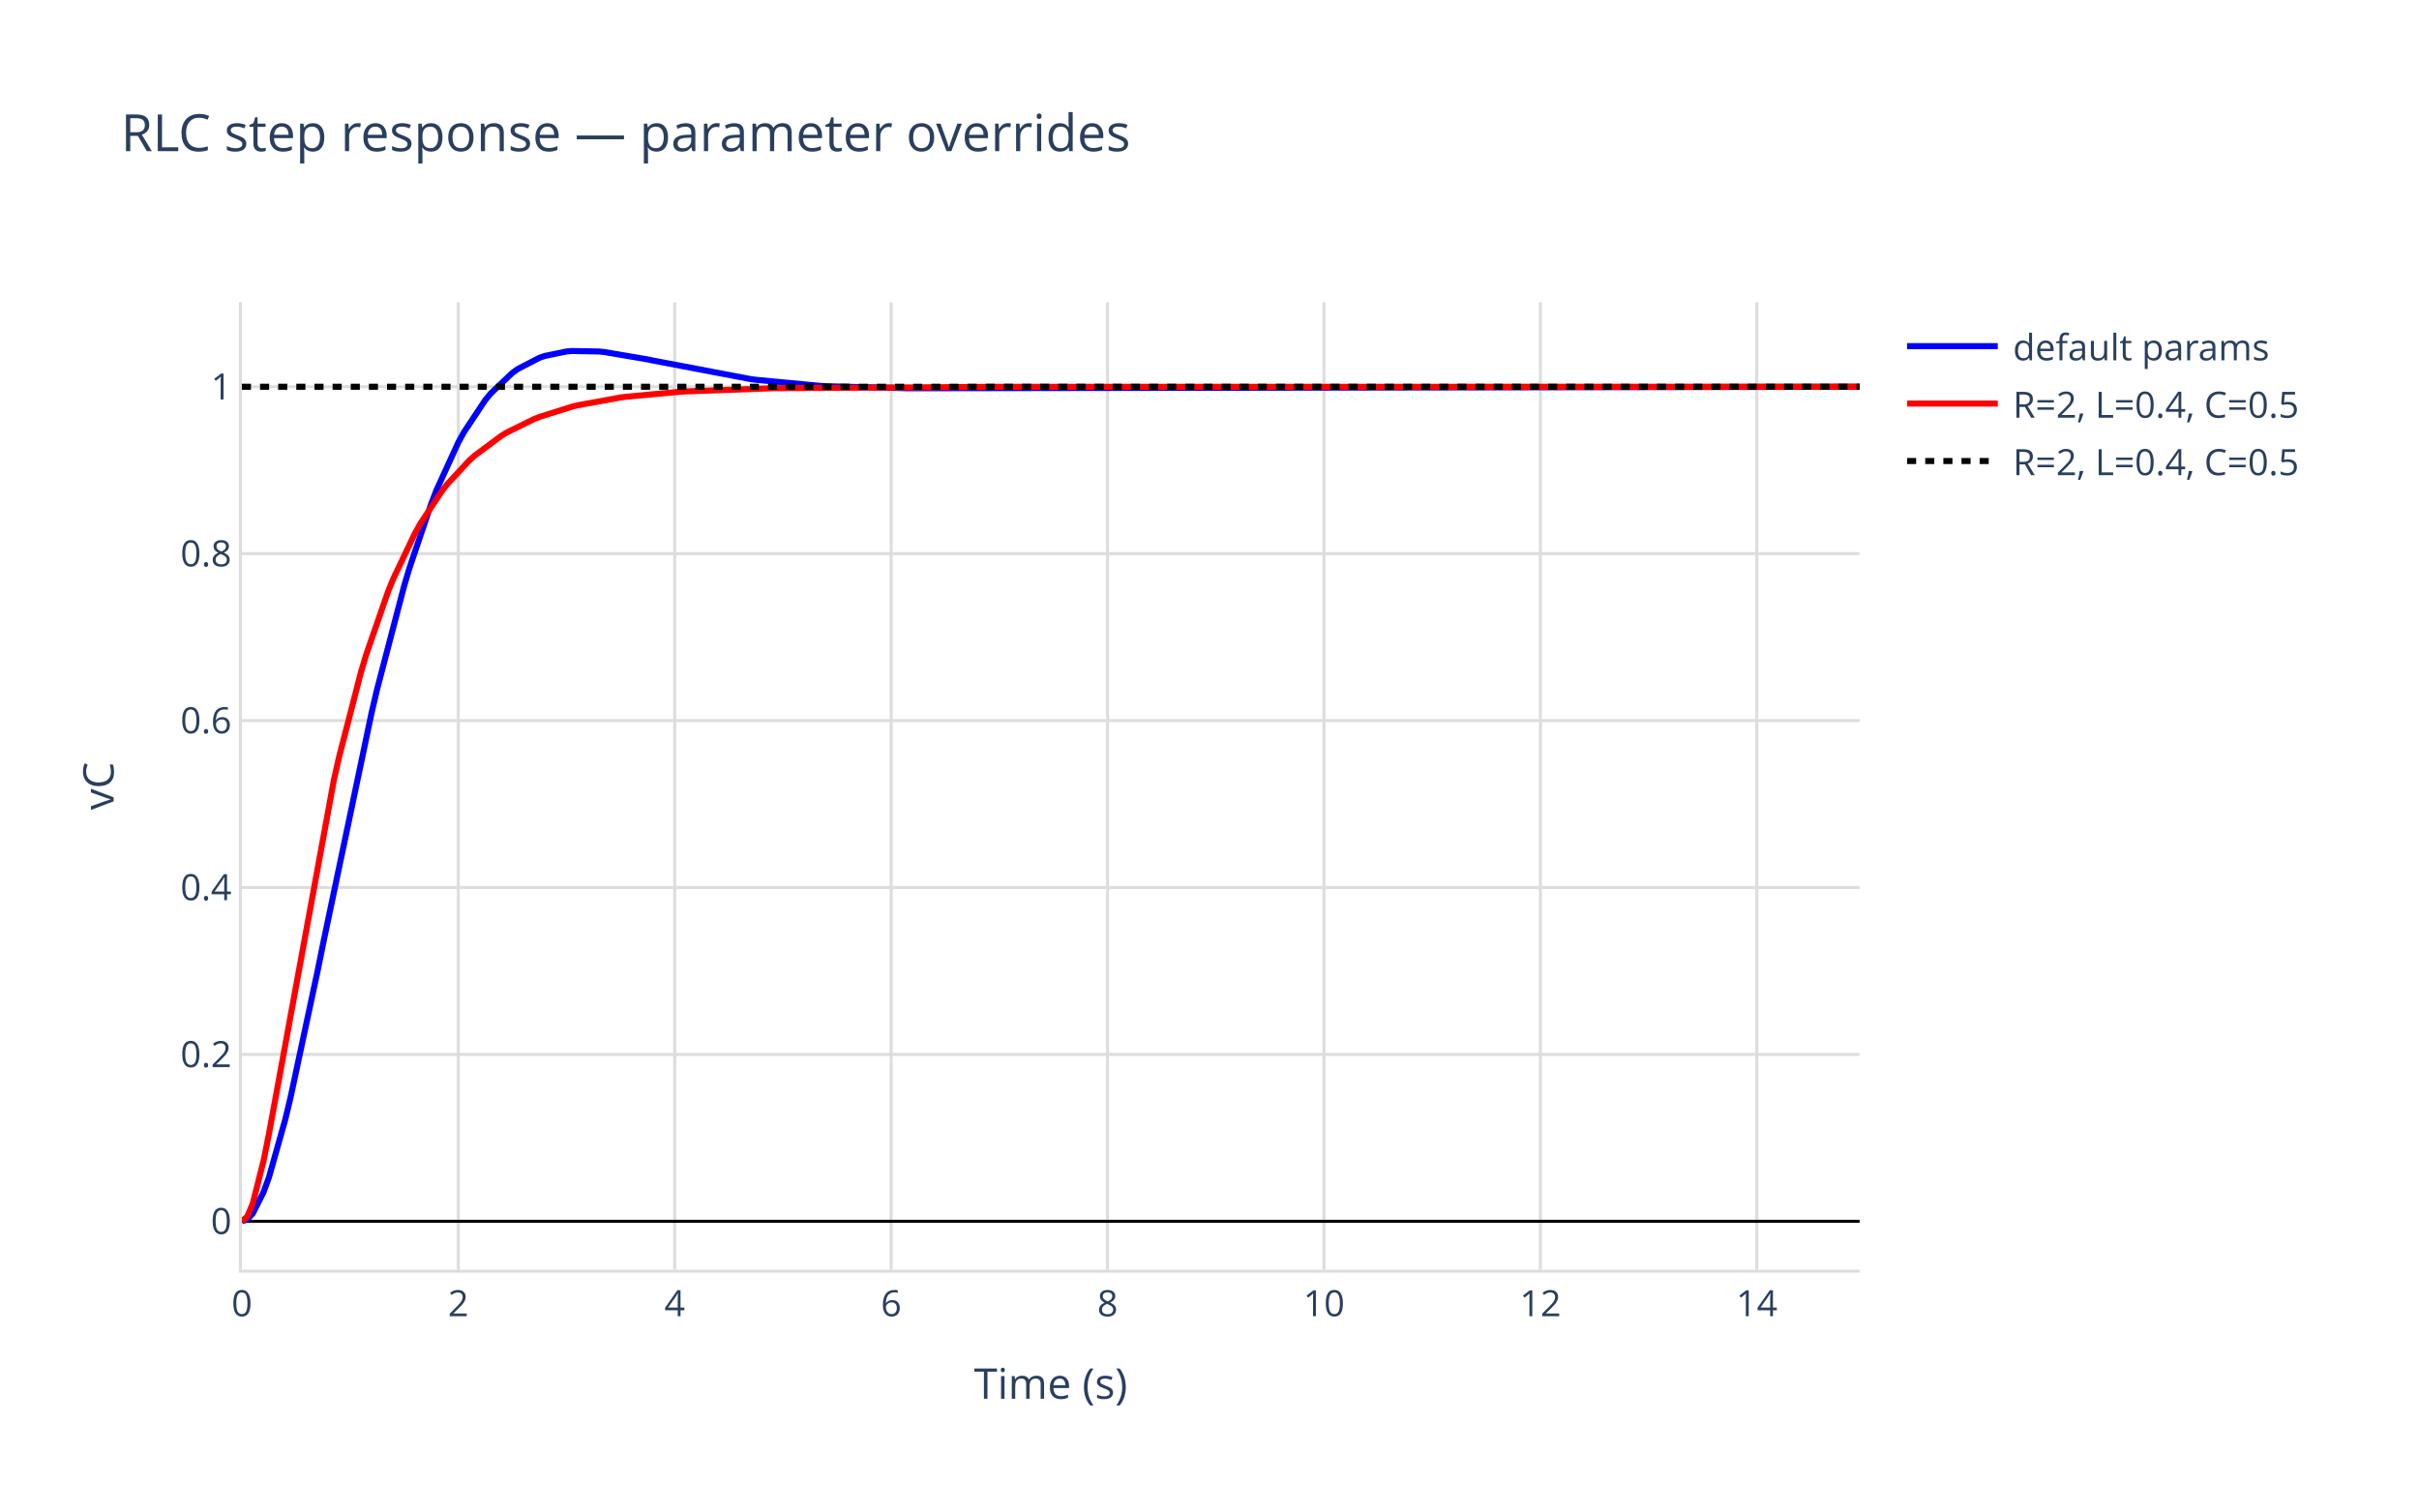
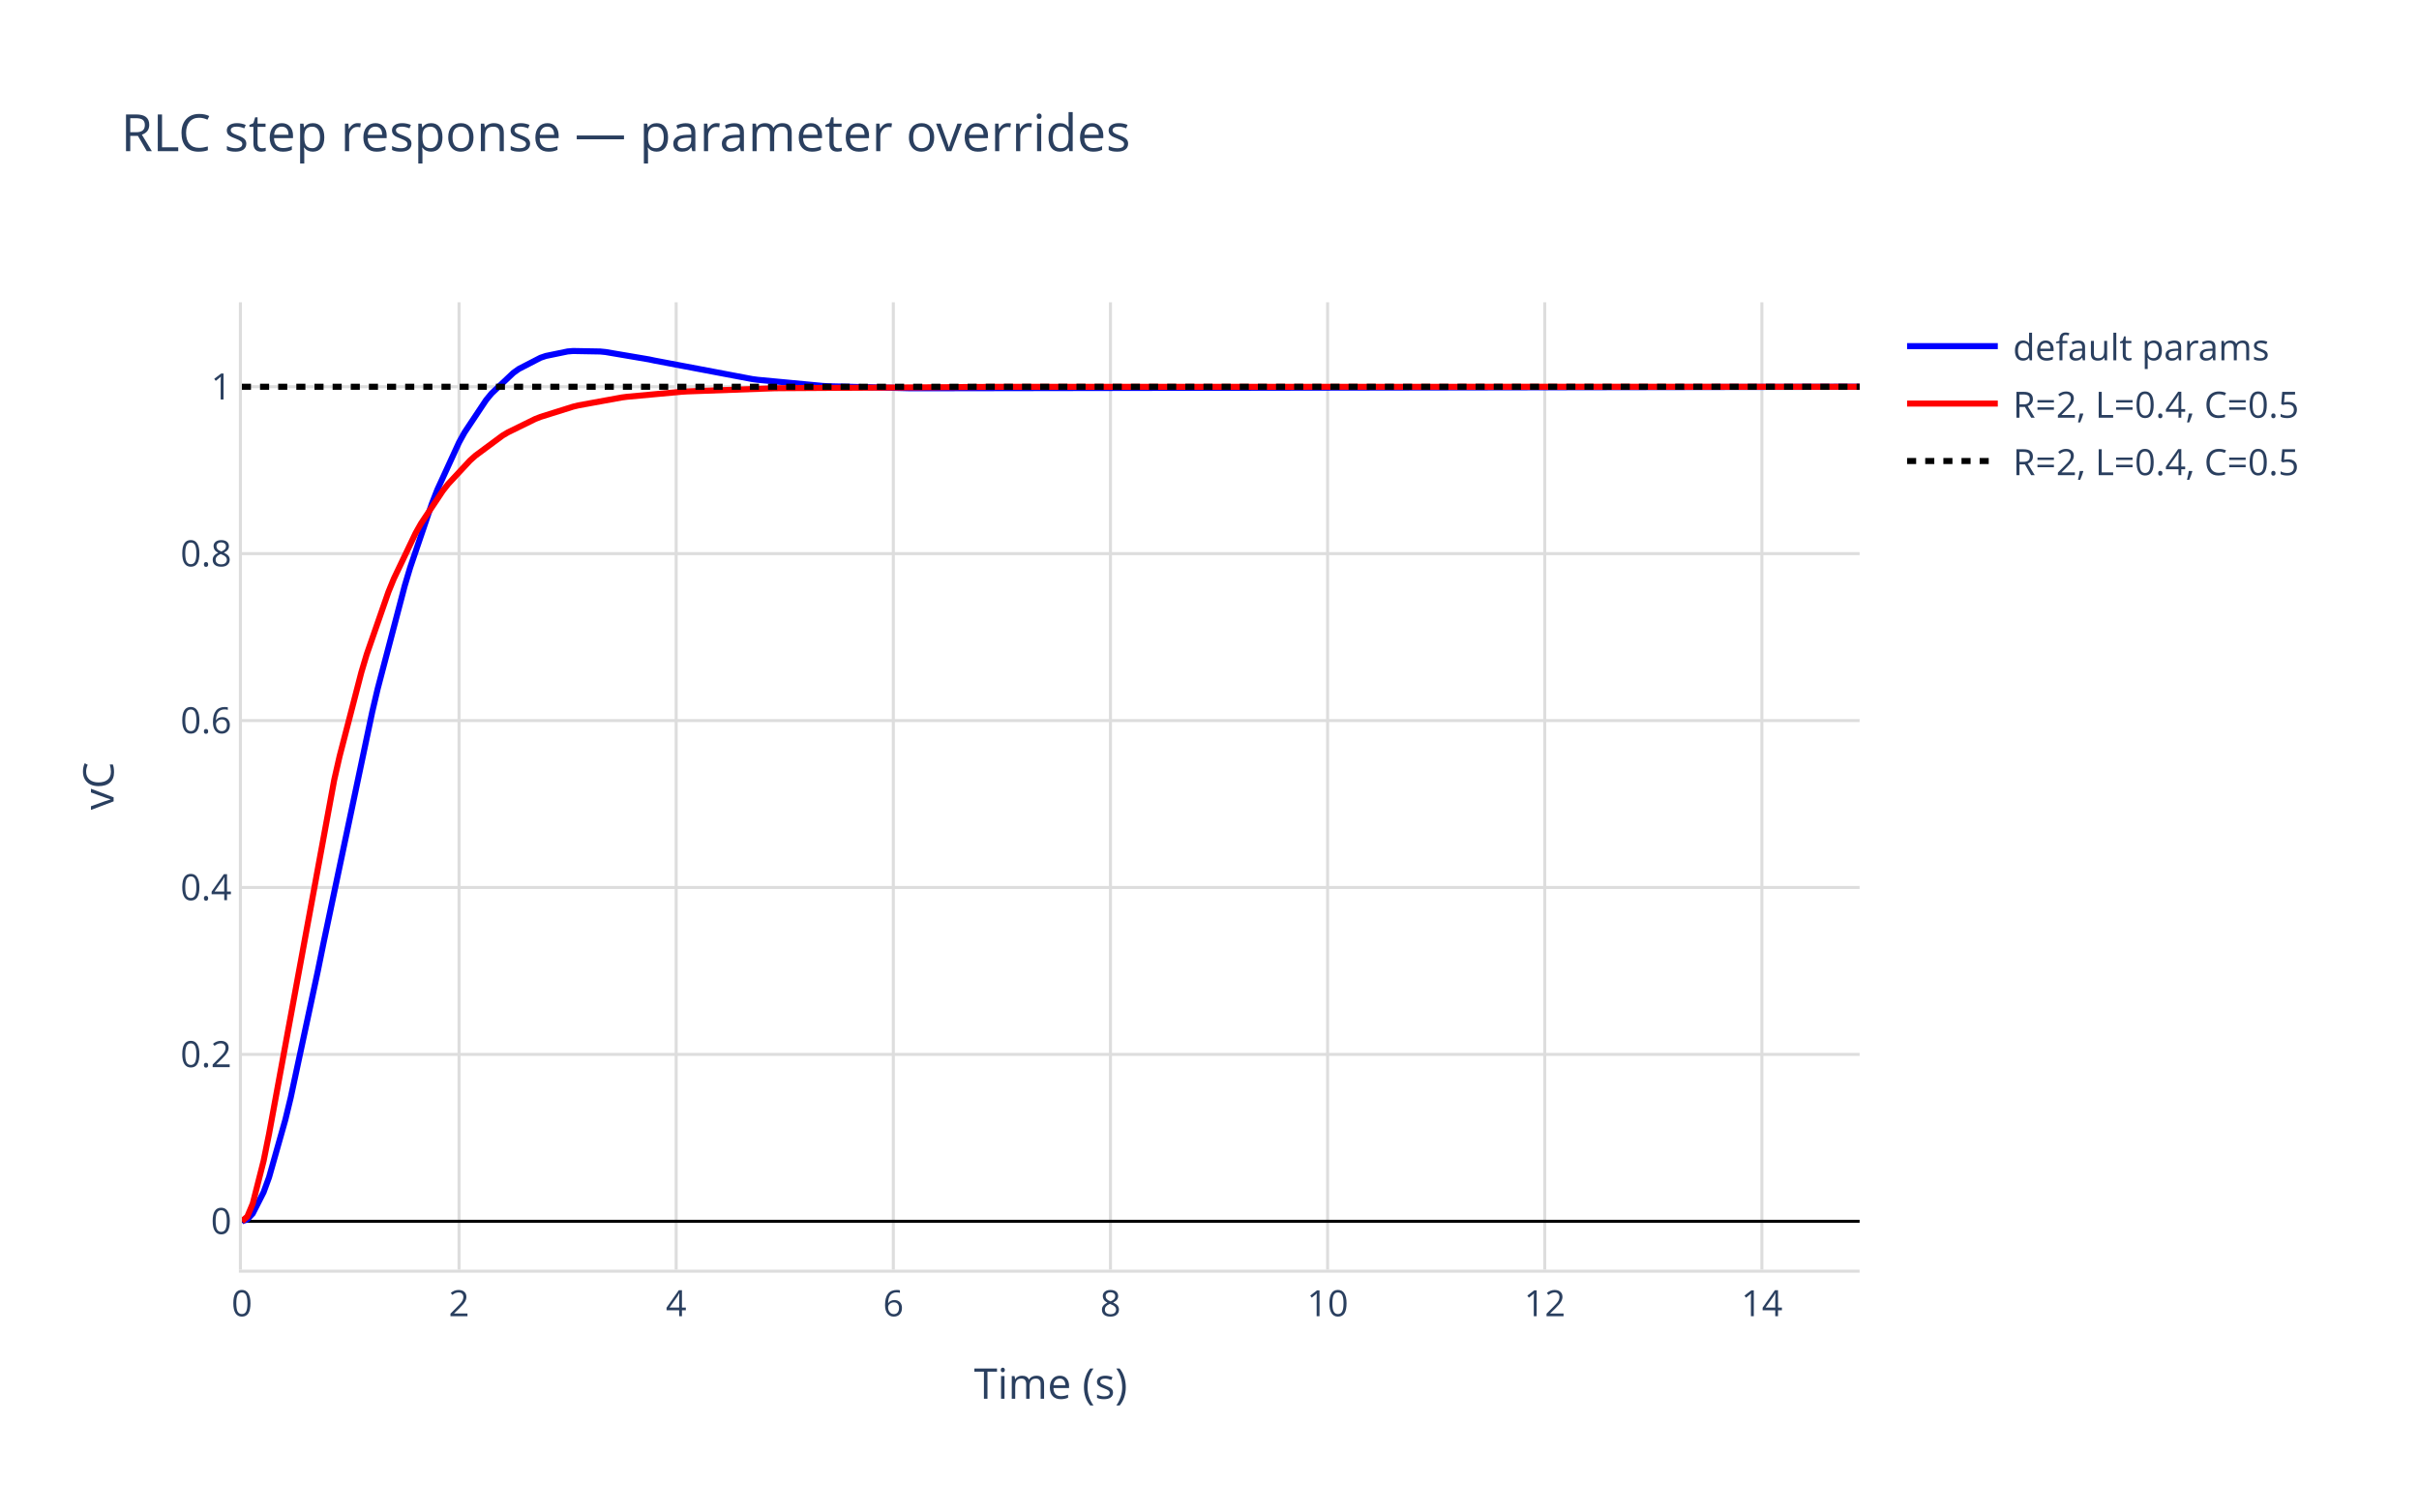
<svg xmlns="http://www.w3.org/2000/svg" class="main-svg" width="800" height="500" style="" viewBox="0 0 800 500">
  <rect x="0" y="0" width="800" height="500" style="fill: rgb(255, 255, 255); fill-opacity: 1;" />
-   <defs id="defs-fc81d3">
+   <defs id="defs-e5ffeb">
    <g class="clips">
-       <clipPath id="clipfc81d3xyplot" class="plotclip">
+       <clipPath id="clipe5ffebxyplot" class="plotclip">
        <rect width="535" height="320" />
      </clipPath>
-       <clipPath class="axesclip" id="clipfc81d3x">
+       <clipPath class="axesclip" id="clipe5ffebx">
        <rect x="80" y="0" width="535" height="500" />
      </clipPath>
-       <clipPath class="axesclip" id="clipfc81d3y">
+       <clipPath class="axesclip" id="clipe5ffeby">
        <rect x="0" y="100" width="800" height="320" />
      </clipPath>
-       <clipPath class="axesclip" id="clipfc81d3xy">
+       <clipPath class="axesclip" id="clipe5ffebxy">
        <rect x="80" y="100" width="535" height="320" />
      </clipPath>
    </g>
    <g class="gradients" />
    <g class="patterns" />
  </defs>
  <g class="bglayer" />
  <g class="layer-below">
    <g class="imagelayer" />
    <g class="shapelayer" />
  </g>
  <g class="cartesianlayer">
    <g class="subplot xy">
      <g class="layer-subplot">
        <g class="shapelayer" />
        <g class="imagelayer" />
      </g>
      <g class="minor-gridlayer">
        <g class="x" />
        <g class="y" />
      </g>
      <g class="gridlayer">
        <g class="x">
-           <path class="xgrid crisp" transform="translate(151.57,0)" d="M0,100v320" style="stroke: rgb(221, 221, 221); stroke-opacity: 1; stroke-width: 1px;" />
-           <path class="xgrid crisp" transform="translate(223.14,0)" d="M0,100v320" style="stroke: rgb(221, 221, 221); stroke-opacity: 1; stroke-width: 1px;" />
-           <path class="xgrid crisp" transform="translate(294.72,0)" d="M0,100v320" style="stroke: rgb(221, 221, 221); stroke-opacity: 1; stroke-width: 1px;" />
-           <path class="xgrid crisp" transform="translate(366.29,0)" d="M0,100v320" style="stroke: rgb(221, 221, 221); stroke-opacity: 1; stroke-width: 1px;" />
-           <path class="xgrid crisp" transform="translate(437.86,0)" d="M0,100v320" style="stroke: rgb(221, 221, 221); stroke-opacity: 1; stroke-width: 1px;" />
-           <path class="xgrid crisp" transform="translate(509.43,0)" d="M0,100v320" style="stroke: rgb(221, 221, 221); stroke-opacity: 1; stroke-width: 1px;" />
-           <path class="xgrid crisp" transform="translate(581,0)" d="M0,100v320" style="stroke: rgb(221, 221, 221); stroke-opacity: 1; stroke-width: 1px;" />
+           <path class="xgrid crisp" transform="translate(151.81,0)" d="M0,100v320" style="stroke: rgb(221, 221, 221); stroke-opacity: 1; stroke-width: 1px;" />
+           <path class="xgrid crisp" transform="translate(223.62,0)" d="M0,100v320" style="stroke: rgb(221, 221, 221); stroke-opacity: 1; stroke-width: 1px;" />
+           <path class="xgrid crisp" transform="translate(295.44,0)" d="M0,100v320" style="stroke: rgb(221, 221, 221); stroke-opacity: 1; stroke-width: 1px;" />
+           <path class="xgrid crisp" transform="translate(367.25,0)" d="M0,100v320" style="stroke: rgb(221, 221, 221); stroke-opacity: 1; stroke-width: 1px;" />
+           <path class="xgrid crisp" transform="translate(439.06,0)" d="M0,100v320" style="stroke: rgb(221, 221, 221); stroke-opacity: 1; stroke-width: 1px;" />
+           <path class="xgrid crisp" transform="translate(510.87,0)" d="M0,100v320" style="stroke: rgb(221, 221, 221); stroke-opacity: 1; stroke-width: 1px;" />
+           <path class="xgrid crisp" transform="translate(582.68,0)" d="M0,100v320" style="stroke: rgb(221, 221, 221); stroke-opacity: 1; stroke-width: 1px;" />
        </g>
        <g class="y">
          <path class="ygrid crisp" transform="translate(0,348.79)" d="M80,0h535" style="stroke: rgb(221, 221, 221); stroke-opacity: 1; stroke-width: 1px;" />
          <path class="ygrid crisp" transform="translate(0,293.57)" d="M80,0h535" style="stroke: rgb(221, 221, 221); stroke-opacity: 1; stroke-width: 1px;" />
          <path class="ygrid crisp" transform="translate(0,238.36)" d="M80,0h535" style="stroke: rgb(221, 221, 221); stroke-opacity: 1; stroke-width: 1px;" />
          <path class="ygrid crisp" transform="translate(0,183.14)" d="M80,0h535" style="stroke: rgb(221, 221, 221); stroke-opacity: 1; stroke-width: 1px;" />
          <path class="ygrid crisp" transform="translate(0,127.93)" d="M80,0h535" style="stroke: rgb(221, 221, 221); stroke-opacity: 1; stroke-width: 1px;" />
        </g>
      </g>
      <g class="zerolinelayer">
        <path class="yzl zl crisp" transform="translate(0,404)" d="M80,0h535" style="stroke: rgb(0, 0, 0); stroke-opacity: 1; stroke-width: 1px;" />
      </g>
      <g class="layer-between">
        <g class="shapelayer" />
        <g class="imagelayer" />
      </g>
      <path class="xlines-below" />
      <path class="ylines-below" />
      <g class="overlines-below" />
      <g class="xaxislayer-below" />
      <g class="yaxislayer-below" />
      <g class="overaxes-below" />
      <g class="overplot">
-         <g class="xy" transform="translate(80,100)" clip-path="url(#clipfc81d3xyplot)">
+         <g class="xy" transform="translate(80,100)" clip-path="url(#clipe5ffebxyplot)">
          <g class="scatterlayer mlayer">
-             <g class="trace scatter trace10c0bc" style="stroke-miterlimit: 2; opacity: 1;">
+             <g class="trace scatter tracecdbc7e" style="stroke-miterlimit: 2; opacity: 1;">
              <g class="fills" />
              <g class="errorbars" />
              <g class="lines">
-                 <path class="js-line" d="M0,304L1.79,303.33L3.58,301.42L7.16,294.36L8.95,289.44L14.31,270.44L16.1,263L25.05,221.1L26.84,212.24L42.94,135.56L44.73,127.93L53.68,93.73L55.47,87.73L62.63,66.58L64.41,62L71.57,46.35L73.36,43.08L80.52,32.29L82.31,30.13L89.46,23.34L91.25,22.06L98.41,18.35L100.2,17.74L107.36,16.26L109.15,16.11L118.09,16.27L119.88,16.45L134.2,18.89L135.99,19.27L168.19,25.39L169.98,25.63L191.45,27.66L193.24,27.76L220.08,28.43L221.87,28.44L535,27.93" style="vector-effect: none; fill: none; stroke: rgb(0, 0, 255); stroke-opacity: 1; stroke-width: 2px; opacity: 1;" />
+                 <path class="js-line" d="M0,304L1.8,303.33L3.59,301.42L7.18,294.36L8.98,289.44L14.36,270.44L16.16,263L25.13,221.1L26.93,212.24L43.09,135.56L44.88,127.93L53.86,93.73L55.65,87.73L62.84,66.58L64.63,62L71.81,46.35L73.61,43.08L80.79,32.29L82.58,30.13L89.77,23.34L91.56,22.06L98.74,18.35L100.54,17.74L107.72,16.26L109.51,16.11L118.49,16.27L120.29,16.45L134.65,18.89L136.44,19.27L168.76,25.39L170.55,25.63L192.1,27.66L193.89,27.76L220.82,28.43L222.62,28.44L535,27.93" style="vector-effect: none; fill: none; stroke: rgb(0, 0, 255); stroke-opacity: 1; stroke-width: 2px; opacity: 1;" />
              </g>
              <g class="points" />
              <g class="text" />
            </g>
-             <g class="trace scatter tracec8f141" style="stroke-miterlimit: 2; opacity: 1;">
+             <g class="trace scatter trace603589" style="stroke-miterlimit: 2; opacity: 1;">
              <g class="fills" />
              <g class="errorbars" />
              <g class="lines">
-                 <path class="js-line" d="M0,304L1.79,302.41L3.58,298.14L7.16,284L8.95,275.07L30.42,158.04L32.21,150.13L39.36,122.42L41.15,116.43L48.31,95.78L50.1,91.38L57.26,76.35L59.05,73.17L66.2,62.37L67.99,60.09L75.15,52.37L76.94,50.75L85.89,44.1L87.68,43.03L96.62,38.62L98.41,37.91L109.15,34.53L110.94,34.09L125.25,31.47L127.04,31.24L144.93,29.59L146.72,29.48L175.35,28.44L177.14,28.41L248.71,27.96L250.5,27.96L535,27.93" style="vector-effect: none; fill: none; stroke: rgb(255, 0, 0); stroke-opacity: 1; stroke-width: 2px; opacity: 1;" />
+                 <path class="js-line" d="M0,304L1.8,302.41L3.59,298.14L7.18,284L8.98,275.07L30.52,158.04L32.32,150.13L39.5,122.42L41.29,116.43L48.47,95.78L50.27,91.38L57.45,76.35L59.24,73.17L66.43,62.37L68.22,60.09L75.4,52.37L77.2,50.75L86.17,44.1L87.97,43.03L96.95,38.62L98.74,37.91L109.51,34.53L111.31,34.09L125.67,31.47L127.47,31.24L145.42,29.59L147.21,29.48L175.94,28.44L177.73,28.41L249.55,27.96L251.34,27.96L535,27.93" style="vector-effect: none; fill: none; stroke: rgb(255, 0, 0); stroke-opacity: 1; stroke-width: 2px; opacity: 1;" />
              </g>
              <g class="points" />
              <g class="text" />
            </g>
-             <g class="trace scatter traced72a10" style="stroke-miterlimit: 2; opacity: 1;">
+             <g class="trace scatter trace46a07b" style="stroke-miterlimit: 2; opacity: 1;">
              <g class="fills" />
              <g class="errorbars" />
              <g class="lines">
                <path class="js-line" d="M0,27.93L535,27.93" style="vector-effect: none; fill: none; stroke: rgb(0, 0, 0); stroke-opacity: 1; stroke-dasharray: 3px, 3px; stroke-width: 2px; opacity: 1;" />
              </g>
              <g class="points" />
              <g class="text" />
            </g>
          </g>
        </g>
      </g>
      <g class="zerolinelayer-above" />
      <path class="xlines-above crisp" d="M79,420.5H615" style="fill: none; stroke-width: 1px; stroke: rgb(221, 221, 221); stroke-opacity: 1;" />
      <path class="ylines-above crisp" d="M79.5,100V420" style="fill: none; stroke-width: 1px; stroke: rgb(221, 221, 221); stroke-opacity: 1;" />
      <g class="overlines-above" />
      <g class="xaxislayer-above">
        <g class="xtick">
          <text text-anchor="middle" x="0" y="435.4" transform="translate(80,0)" style="font-family: 'Open Sans', verdana, arial, sans-serif; font-size: 12px; fill: rgb(42, 63, 95); fill-opacity: 1; white-space: pre;">0</text>
        </g>
        <g class="xtick">
-           <text text-anchor="middle" x="0" y="435.4" style="font-family: 'Open Sans', verdana, arial, sans-serif; font-size: 12px; fill: rgb(42, 63, 95); fill-opacity: 1; white-space: pre;" transform="translate(151.57,0)">2</text>
-         </g>
-         <g class="xtick">
-           <text text-anchor="middle" x="0" y="435.4" style="font-family: 'Open Sans', verdana, arial, sans-serif; font-size: 12px; fill: rgb(42, 63, 95); fill-opacity: 1; white-space: pre;" transform="translate(223.14,0)">4</text>
-         </g>
-         <g class="xtick">
-           <text text-anchor="middle" x="0" y="435.4" style="font-family: 'Open Sans', verdana, arial, sans-serif; font-size: 12px; fill: rgb(42, 63, 95); fill-opacity: 1; white-space: pre;" transform="translate(294.72,0)">6</text>
-         </g>
-         <g class="xtick">
-           <text text-anchor="middle" x="0" y="435.4" style="font-family: 'Open Sans', verdana, arial, sans-serif; font-size: 12px; fill: rgb(42, 63, 95); fill-opacity: 1; white-space: pre;" transform="translate(366.29,0)">8</text>
-         </g>
-         <g class="xtick">
-           <text text-anchor="middle" x="0" y="435.4" style="font-family: 'Open Sans', verdana, arial, sans-serif; font-size: 12px; fill: rgb(42, 63, 95); fill-opacity: 1; white-space: pre;" transform="translate(437.86,0)">10</text>
-         </g>
-         <g class="xtick">
-           <text text-anchor="middle" x="0" y="435.4" style="font-family: 'Open Sans', verdana, arial, sans-serif; font-size: 12px; fill: rgb(42, 63, 95); fill-opacity: 1; white-space: pre;" transform="translate(509.43,0)">12</text>
-         </g>
-         <g class="xtick">
-           <text text-anchor="middle" x="0" y="435.4" style="font-family: 'Open Sans', verdana, arial, sans-serif; font-size: 12px; fill: rgb(42, 63, 95); fill-opacity: 1; white-space: pre;" transform="translate(581,0)">14</text>
+           <text text-anchor="middle" x="0" y="435.4" style="font-family: 'Open Sans', verdana, arial, sans-serif; font-size: 12px; fill: rgb(42, 63, 95); fill-opacity: 1; white-space: pre;" transform="translate(151.81,0)">2</text>
+         </g>
+         <g class="xtick">
+           <text text-anchor="middle" x="0" y="435.4" style="font-family: 'Open Sans', verdana, arial, sans-serif; font-size: 12px; fill: rgb(42, 63, 95); fill-opacity: 1; white-space: pre;" transform="translate(223.62,0)">4</text>
+         </g>
+         <g class="xtick">
+           <text text-anchor="middle" x="0" y="435.4" style="font-family: 'Open Sans', verdana, arial, sans-serif; font-size: 12px; fill: rgb(42, 63, 95); fill-opacity: 1; white-space: pre;" transform="translate(295.44,0)">6</text>
+         </g>
+         <g class="xtick">
+           <text text-anchor="middle" x="0" y="435.4" style="font-family: 'Open Sans', verdana, arial, sans-serif; font-size: 12px; fill: rgb(42, 63, 95); fill-opacity: 1; white-space: pre;" transform="translate(367.25,0)">8</text>
+         </g>
+         <g class="xtick">
+           <text text-anchor="middle" x="0" y="435.4" style="font-family: 'Open Sans', verdana, arial, sans-serif; font-size: 12px; fill: rgb(42, 63, 95); fill-opacity: 1; white-space: pre;" transform="translate(439.06,0)">10</text>
+         </g>
+         <g class="xtick">
+           <text text-anchor="middle" x="0" y="435.4" style="font-family: 'Open Sans', verdana, arial, sans-serif; font-size: 12px; fill: rgb(42, 63, 95); fill-opacity: 1; white-space: pre;" transform="translate(510.87,0)">12</text>
+         </g>
+         <g class="xtick">
+           <text text-anchor="middle" x="0" y="435.4" style="font-family: 'Open Sans', verdana, arial, sans-serif; font-size: 12px; fill: rgb(42, 63, 95); fill-opacity: 1; white-space: pre;" transform="translate(582.68,0)">14</text>
        </g>
      </g>
      <g class="yaxislayer-above">
        <g class="ytick">
          <text text-anchor="end" x="76.6" y="4.2" transform="translate(0,404)" style="font-family: 'Open Sans', verdana, arial, sans-serif; font-size: 12px; fill: rgb(42, 63, 95); fill-opacity: 1; white-space: pre;">0</text>
        </g>
        <g class="ytick">
          <text text-anchor="end" x="76.6" y="4.2" style="font-family: 'Open Sans', verdana, arial, sans-serif; font-size: 12px; fill: rgb(42, 63, 95); fill-opacity: 1; white-space: pre;" transform="translate(0,348.79)">0.2</text>
        </g>
        <g class="ytick">
          <text text-anchor="end" x="76.6" y="4.2" style="font-family: 'Open Sans', verdana, arial, sans-serif; font-size: 12px; fill: rgb(42, 63, 95); fill-opacity: 1; white-space: pre;" transform="translate(0,293.57)">0.4</text>
        </g>
        <g class="ytick">
          <text text-anchor="end" x="76.6" y="4.2" style="font-family: 'Open Sans', verdana, arial, sans-serif; font-size: 12px; fill: rgb(42, 63, 95); fill-opacity: 1; white-space: pre;" transform="translate(0,238.36)">0.6</text>
        </g>
        <g class="ytick">
          <text text-anchor="end" x="76.6" y="4.2" style="font-family: 'Open Sans', verdana, arial, sans-serif; font-size: 12px; fill: rgb(42, 63, 95); fill-opacity: 1; white-space: pre;" transform="translate(0,183.14)">0.8</text>
        </g>
        <g class="ytick">
          <text text-anchor="end" x="76.6" y="4.2" style="font-family: 'Open Sans', verdana, arial, sans-serif; font-size: 12px; fill: rgb(42, 63, 95); fill-opacity: 1; white-space: pre;" transform="translate(0,127.93)">1</text>
        </g>
      </g>
      <g class="overaxes-above" />
    </g>
  </g>
  <g class="polarlayer" />
  <g class="smithlayer" />
  <g class="ternarylayer" />
  <g class="geolayer" />
  <g class="funnelarealayer" />
  <g class="pielayer" />
  <g class="iciclelayer" />
  <g class="treemaplayer" />
  <g class="sunburstlayer" />
  <g class="glimages" />
-   <defs id="topdefs-fc81d3">
+   <defs id="topdefs-e5ffeb">
    <g class="clips" />
-     <clipPath id="legendfc81d3">
+     <clipPath id="legende5ffeb">
      <rect width="162" height="67" x="0" y="0" />
    </clipPath>
  </defs>
  <g class="layer-above">
    <g class="imagelayer" />
    <g class="shapelayer" />
  </g>
  <g class="infolayer">
    <g class="legend" pointer-events="all" transform="translate(625.7,100)">
      <rect class="bg" shape-rendering="crispEdges" style="stroke: rgb(68, 68, 68); stroke-opacity: 1; fill: rgb(255, 255, 255); fill-opacity: 1; stroke-width: 0px;" width="162" height="67" x="0" y="0" />
-       <g class="scrollbox" transform="" clip-path="url(#legendfc81d3)">
+       <g class="scrollbox" transform="" clip-path="url(#legende5ffeb)">
        <g class="groups">
          <g class="traces" transform="translate(0,14.5)" style="opacity: 1;">
            <text class="legendtext" text-anchor="start" x="40" y="4.68" style="font-family: 'Open Sans', verdana, arial, sans-serif; font-size: 12px; fill: rgb(42, 63, 95); fill-opacity: 1; white-space: pre;">default params</text>
            <g class="layers" style="opacity: 1;">
              <g class="legendfill" />
              <g class="legendlines">
                <path class="js-line" d="M5,0h30" style="fill: none; stroke: rgb(0, 0, 255); stroke-opacity: 1; stroke-width: 2px;" />
              </g>
              <g class="legendsymbols">
                <g class="legendpoints" />
              </g>
            </g>
            <rect class="legendtoggle" x="0" y="-9.5" width="156.906" height="19" style="fill: rgb(0, 0, 0); fill-opacity: 0;" />
          </g>
          <g class="traces" transform="translate(0,33.5)" style="opacity: 1;">
            <text class="legendtext" text-anchor="start" x="40" y="4.68" style="font-family: 'Open Sans', verdana, arial, sans-serif; font-size: 12px; fill: rgb(42, 63, 95); fill-opacity: 1; white-space: pre;">R=2, L=0.4, C=0.5</text>
            <g class="layers" style="opacity: 1;">
              <g class="legendfill" />
              <g class="legendlines">
                <path class="js-line" d="M5,0h30" style="fill: none; stroke: rgb(255, 0, 0); stroke-opacity: 1; stroke-width: 2px;" />
              </g>
              <g class="legendsymbols">
                <g class="legendpoints" />
              </g>
            </g>
            <rect class="legendtoggle" x="0" y="-9.5" width="156.906" height="19" style="fill: rgb(0, 0, 0); fill-opacity: 0;" />
          </g>
          <g class="traces" transform="translate(0,52.5)" style="opacity: 1;">
            <text class="legendtext" text-anchor="start" x="40" y="4.68" style="font-family: 'Open Sans', verdana, arial, sans-serif; font-size: 12px; fill: rgb(42, 63, 95); fill-opacity: 1; white-space: pre;">R=2, L=0.4, C=0.5</text>
            <g class="layers" style="opacity: 1;">
              <g class="legendfill" />
              <g class="legendlines">
                <path class="js-line" d="M5,0h30" style="fill: none; stroke: rgb(0, 0, 0); stroke-opacity: 1; stroke-dasharray: 3px, 3px; stroke-width: 2px;" />
              </g>
              <g class="legendsymbols">
                <g class="legendpoints" />
              </g>
            </g>
            <rect class="legendtoggle" x="0" y="-9.5" width="156.906" height="19" style="fill: rgb(0, 0, 0); fill-opacity: 0;" />
          </g>
        </g>
      </g>
      <rect class="scrollbar" rx="20" ry="3" width="0" height="0" style="fill: rgb(128, 139, 164); fill-opacity: 1;" x="0" y="0" />
    </g>
    <g class="g-gtitle">
      <text class="gtitle" x="40" y="50" text-anchor="start" dy="0em" style="opacity: 1; font-family: 'Open Sans', verdana, arial, sans-serif; font-size: 17px; fill: rgb(42, 63, 95); fill-opacity: 1; white-space: pre;">RLC step response — parameter overrides</text>
    </g>
    <g class="g-xtitle">
      <text class="xtitle" x="347.5" y="462.7" text-anchor="middle" style="opacity: 1; font-family: 'Open Sans', verdana, arial, sans-serif; font-size: 14px; fill: rgb(42, 63, 95); fill-opacity: 1; white-space: pre;">Time (s)</text>
    </g>
    <g class="g-ytitle">
      <text class="ytitle" transform="rotate(-90,37.57461,260)" x="37.575" y="260" text-anchor="middle" style="opacity: 1; font-family: 'Open Sans', verdana, arial, sans-serif; font-size: 14px; fill: rgb(42, 63, 95); fill-opacity: 1; white-space: pre;">vC</text>
    </g>
  </g>
</svg>
